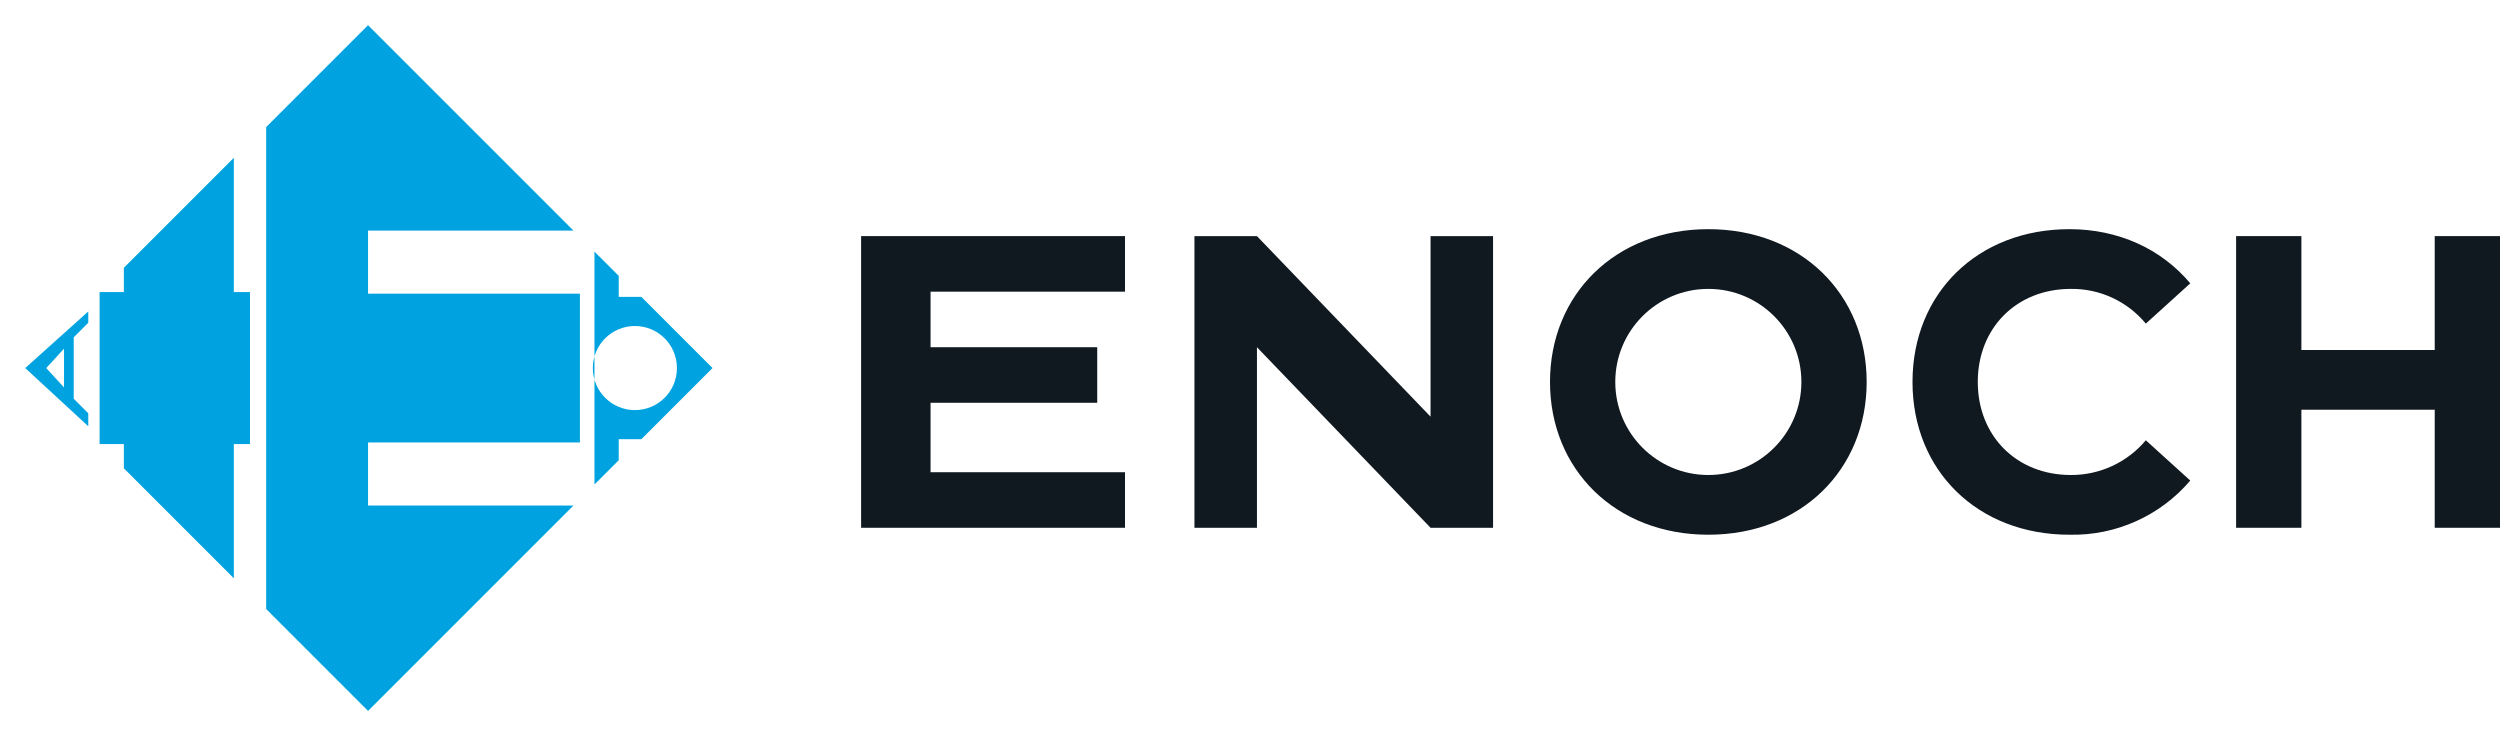
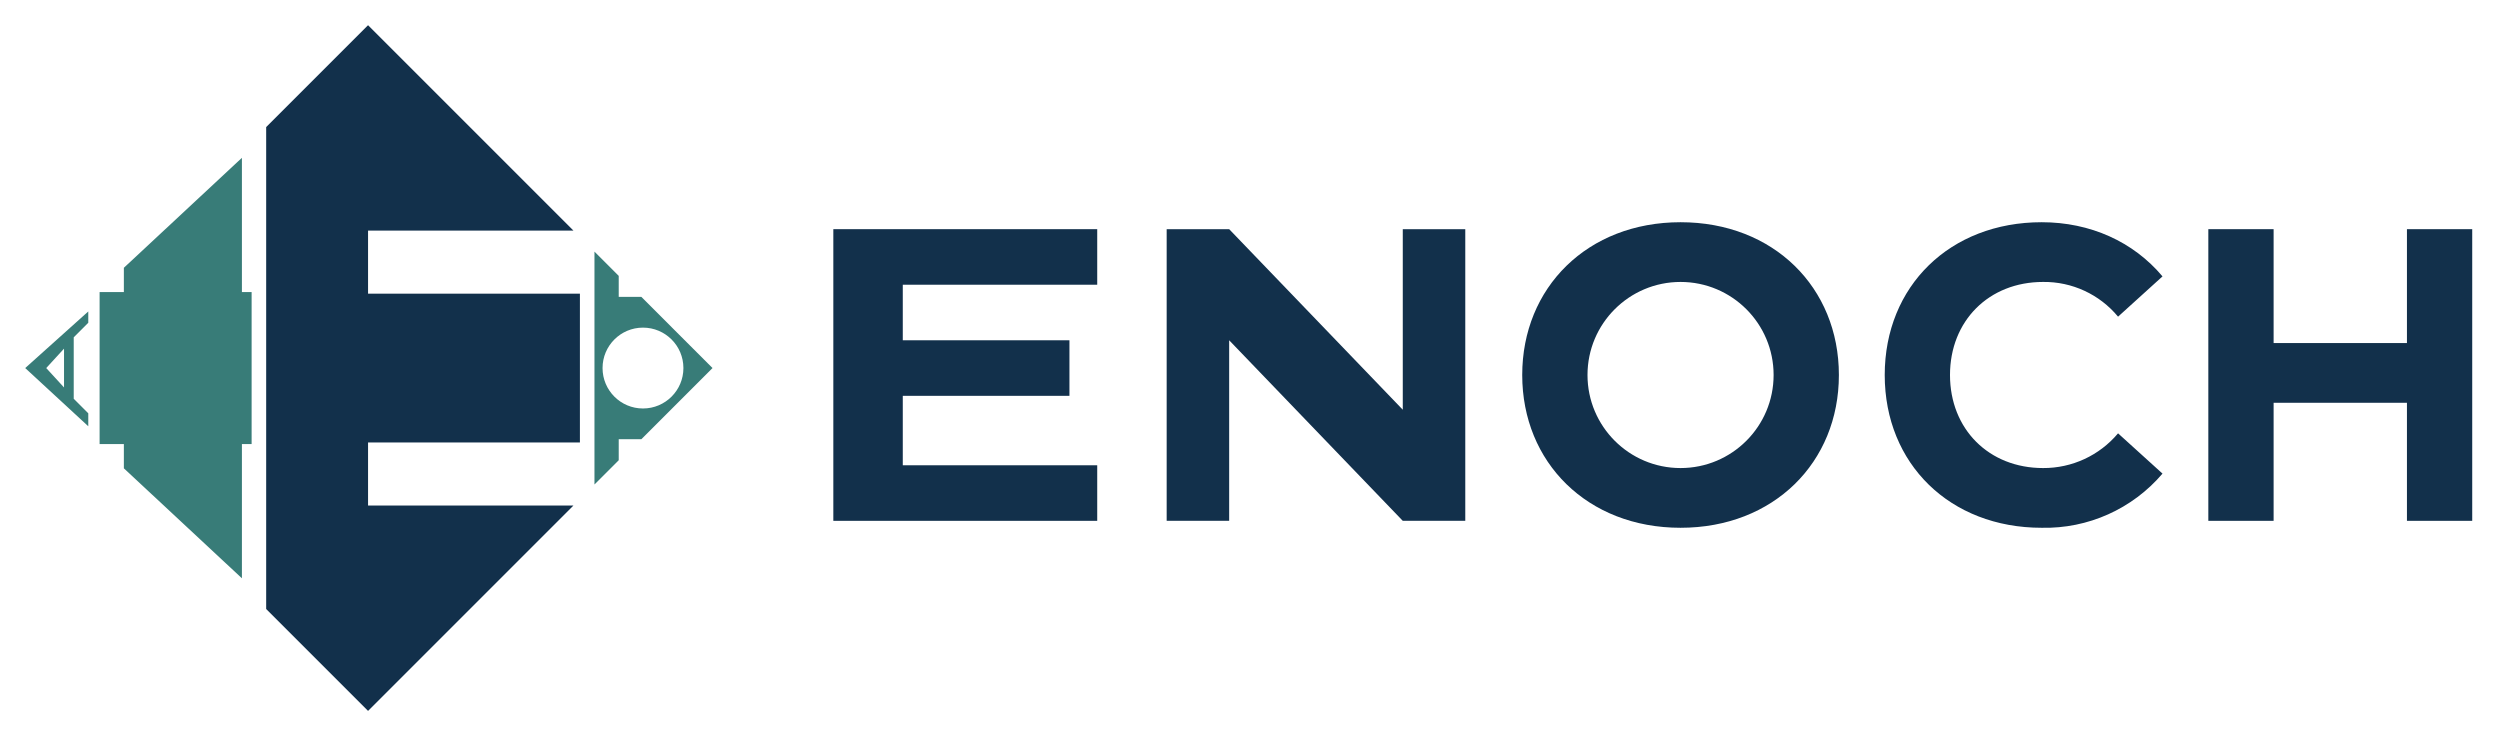
<svg xmlns="http://www.w3.org/2000/svg" viewBox="0 0 180 54" role="img" aria-labelledby="title">
  <svg x="1" y="1" width="51" height="51" viewBox="12 12 438 432" aria-hidden="true">
-     <g fill="#00A3E0">
+     <g fill="#387C78">
      <path d="M19 228l39-35v7l-9 9v38l9 9v8Zm13 0 11 12v-24Z" fill-rule="evenodd" />
-       <path d="m148 98-68 68v15H65v94h15v15l68 68v-83h10v-94h-10Z" />
-       <path d="m231 16 127 127H231v39h131v92H231v39h127L231 440l-63-63V79Z" />
-       <path fill-rule="evenodd" d="m371 156 15 15v13h14l44 44-44 44h-14v13l-15 15Zm25 46a26 26 0 1 0 0 52 26 26 0 0 0 0-52Z" />
+       <path d="m153 98-73 68v15H65v94h15v15l73 68v-83h6v-94h-6Z" />
+       <path fill="#12304B" d="m231 16 127 127H231v39h131v92H231v39h127L231 440l-63-63V79Z" />
+       <path fill-rule="evenodd" d="m371 156 15 15v13h14l44 44-44 44h-14v13l-15 15Zm30 47a25 25 0 1 0 0 50 25 25 0 0 0 0-50Z" />
    </g>
  </svg>
-   <g fill="#101820">
+   <g fill="#12304B" transform="translate(-2 -0.5)">
    <path d="M62 17h19v4H67v4h12v4H67v5h14v4H62Z" />
    <path d="M86 17h4.5L103 30V17h4.5v21H103L90.5 25v13H86Z" />
    <path fill-rule="evenodd" d="M123 16.5c6.7 0 11.4 4.7 11.4 11s-4.7 11-11.4 11-11.4-4.7-11.4-11 4.7-11 11.4-11Zm0 4.3a6.7 6.7 0 1 0 0 13.4 6.7 6.7 0 0 0 0-13.4Z" />
    <path d="M149 16.5c3.5 0 6.6 1.4 8.7 3.9l-3.2 2.9a6.9 6.9 0 0 0-5.4-2.5c-3.9 0-6.7 2.8-6.7 6.7s2.8 6.7 6.7 6.7a7 7 0 0 0 5.4-2.5l3.2 2.9a11.1 11.1 0 0 1-8.7 3.9c-6.6 0-11.3-4.6-11.3-11s4.7-11 11.3-11Z" />
    <path d="M161 17h4.7v8.2h9.6V17h4.7v21h-4.7v-8.5h-9.6V38H161Z" />
  </g>
</svg>
